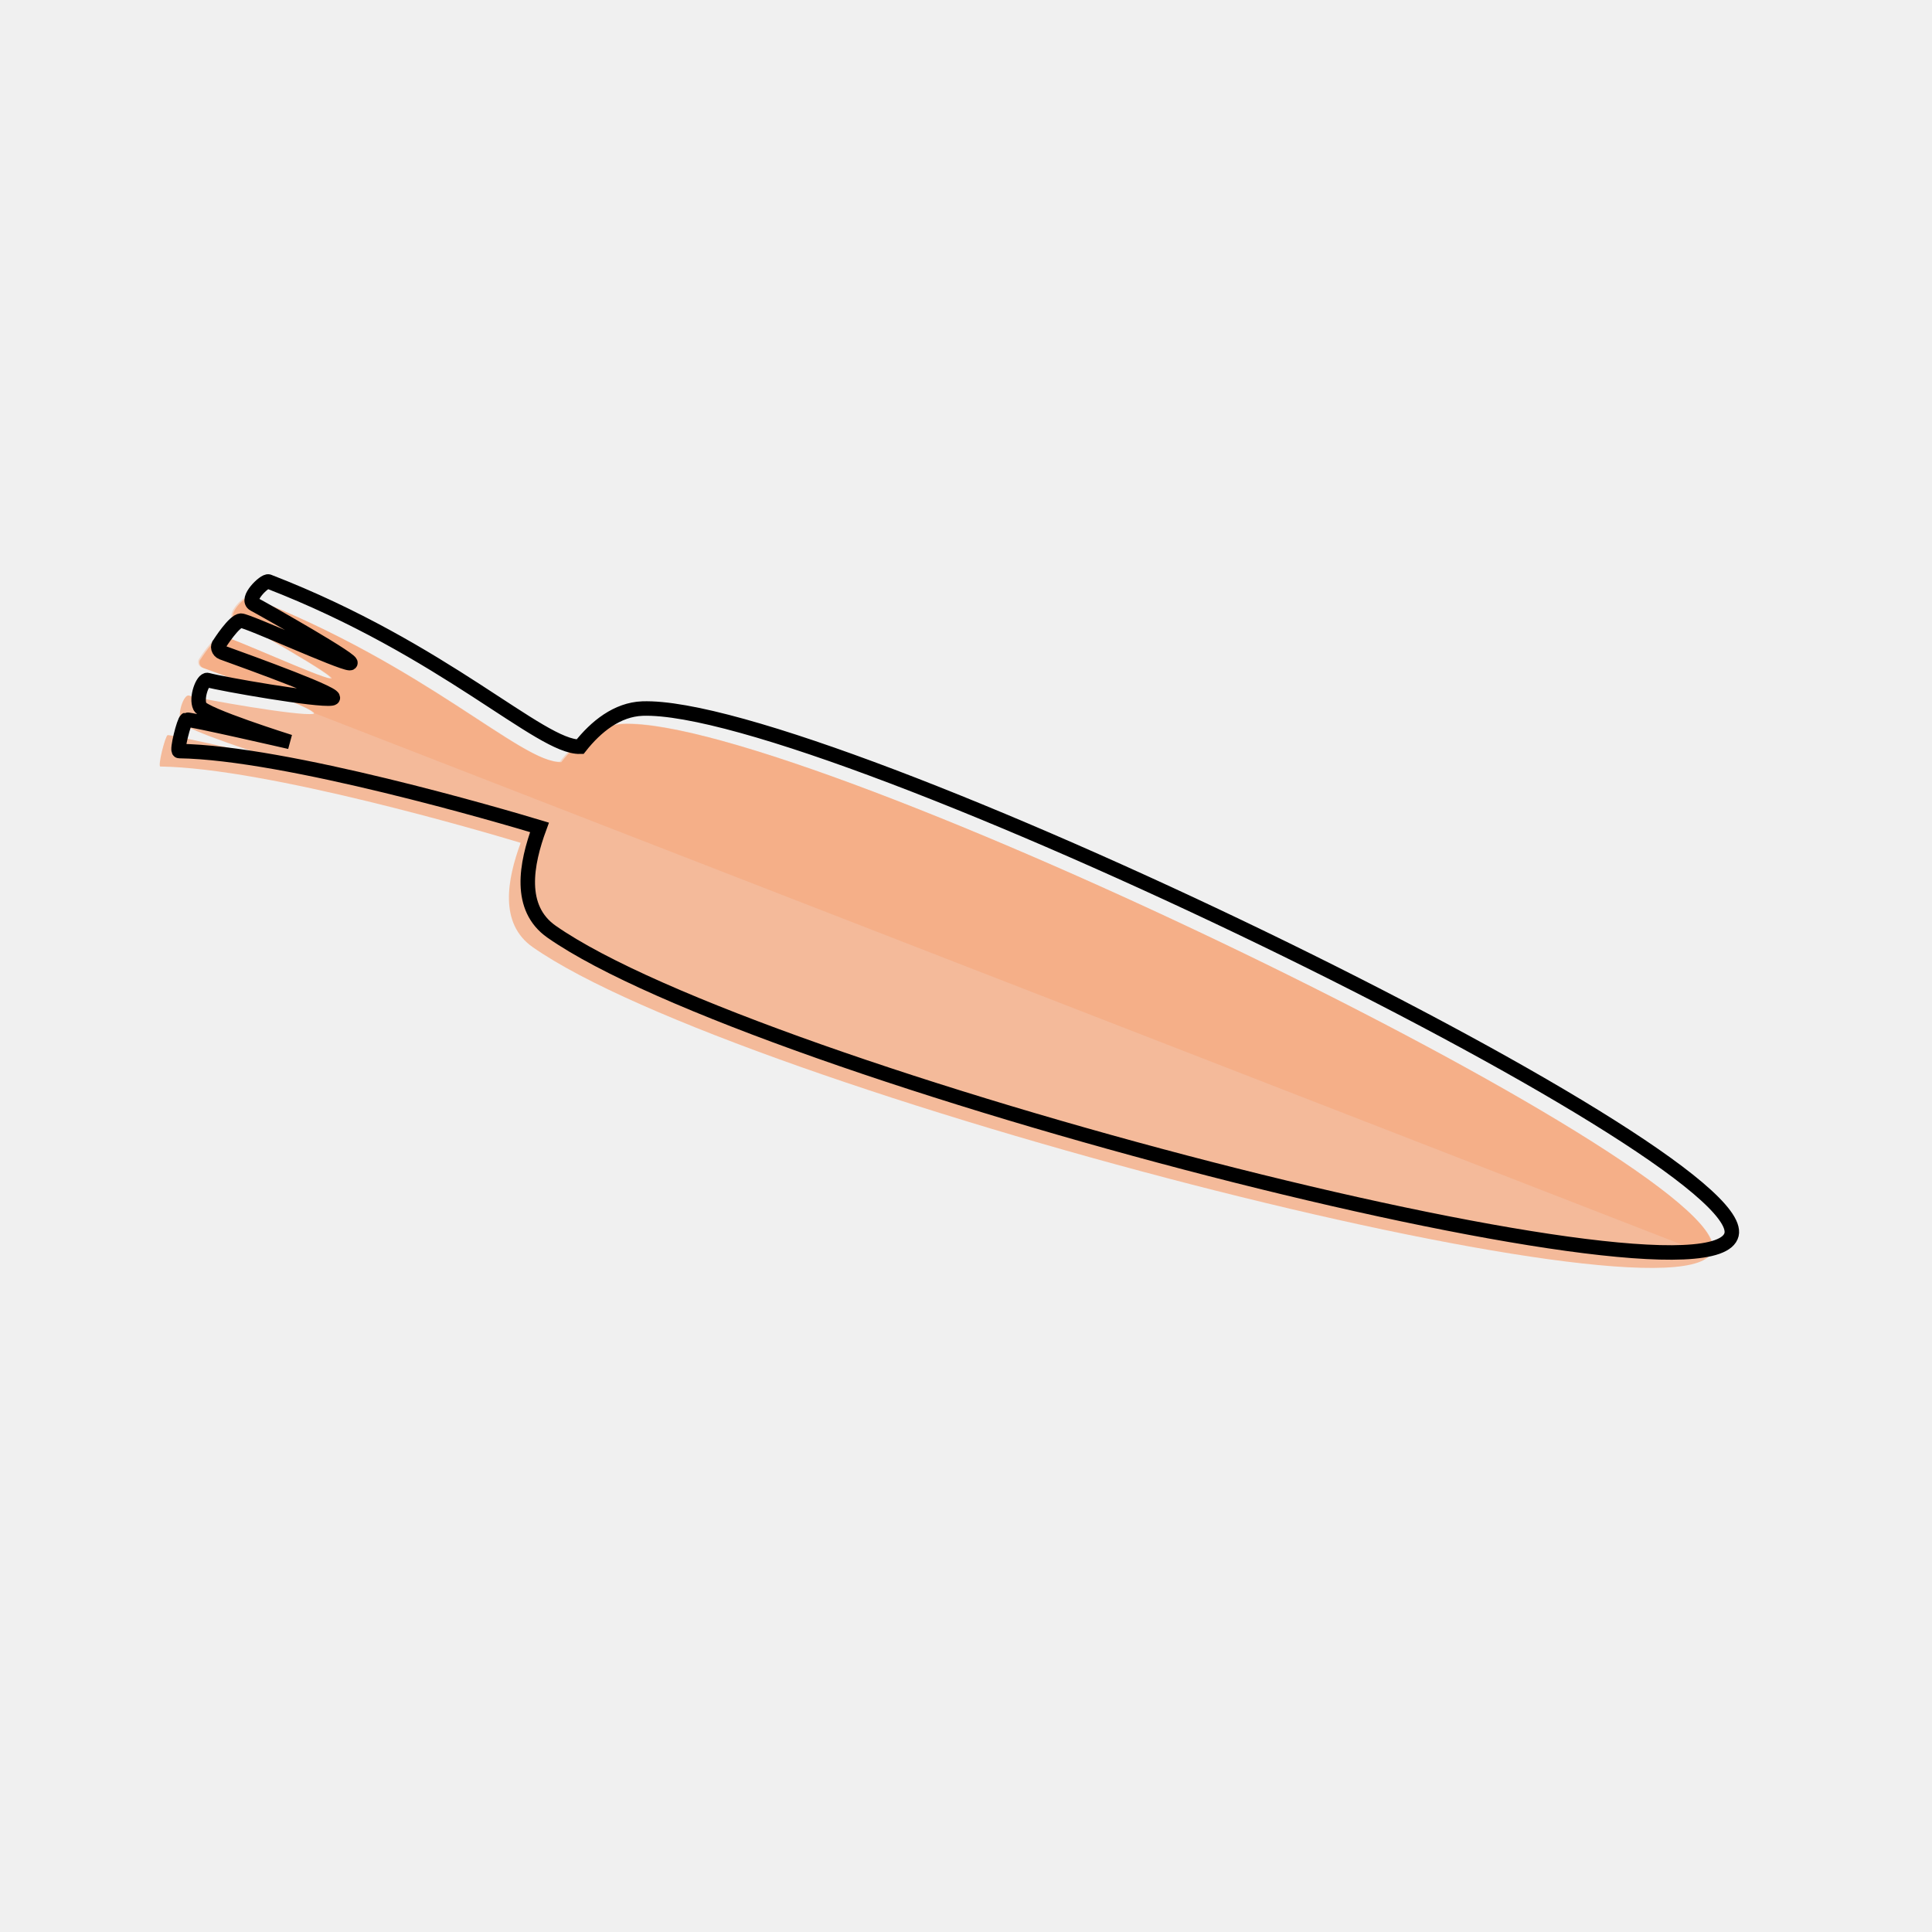
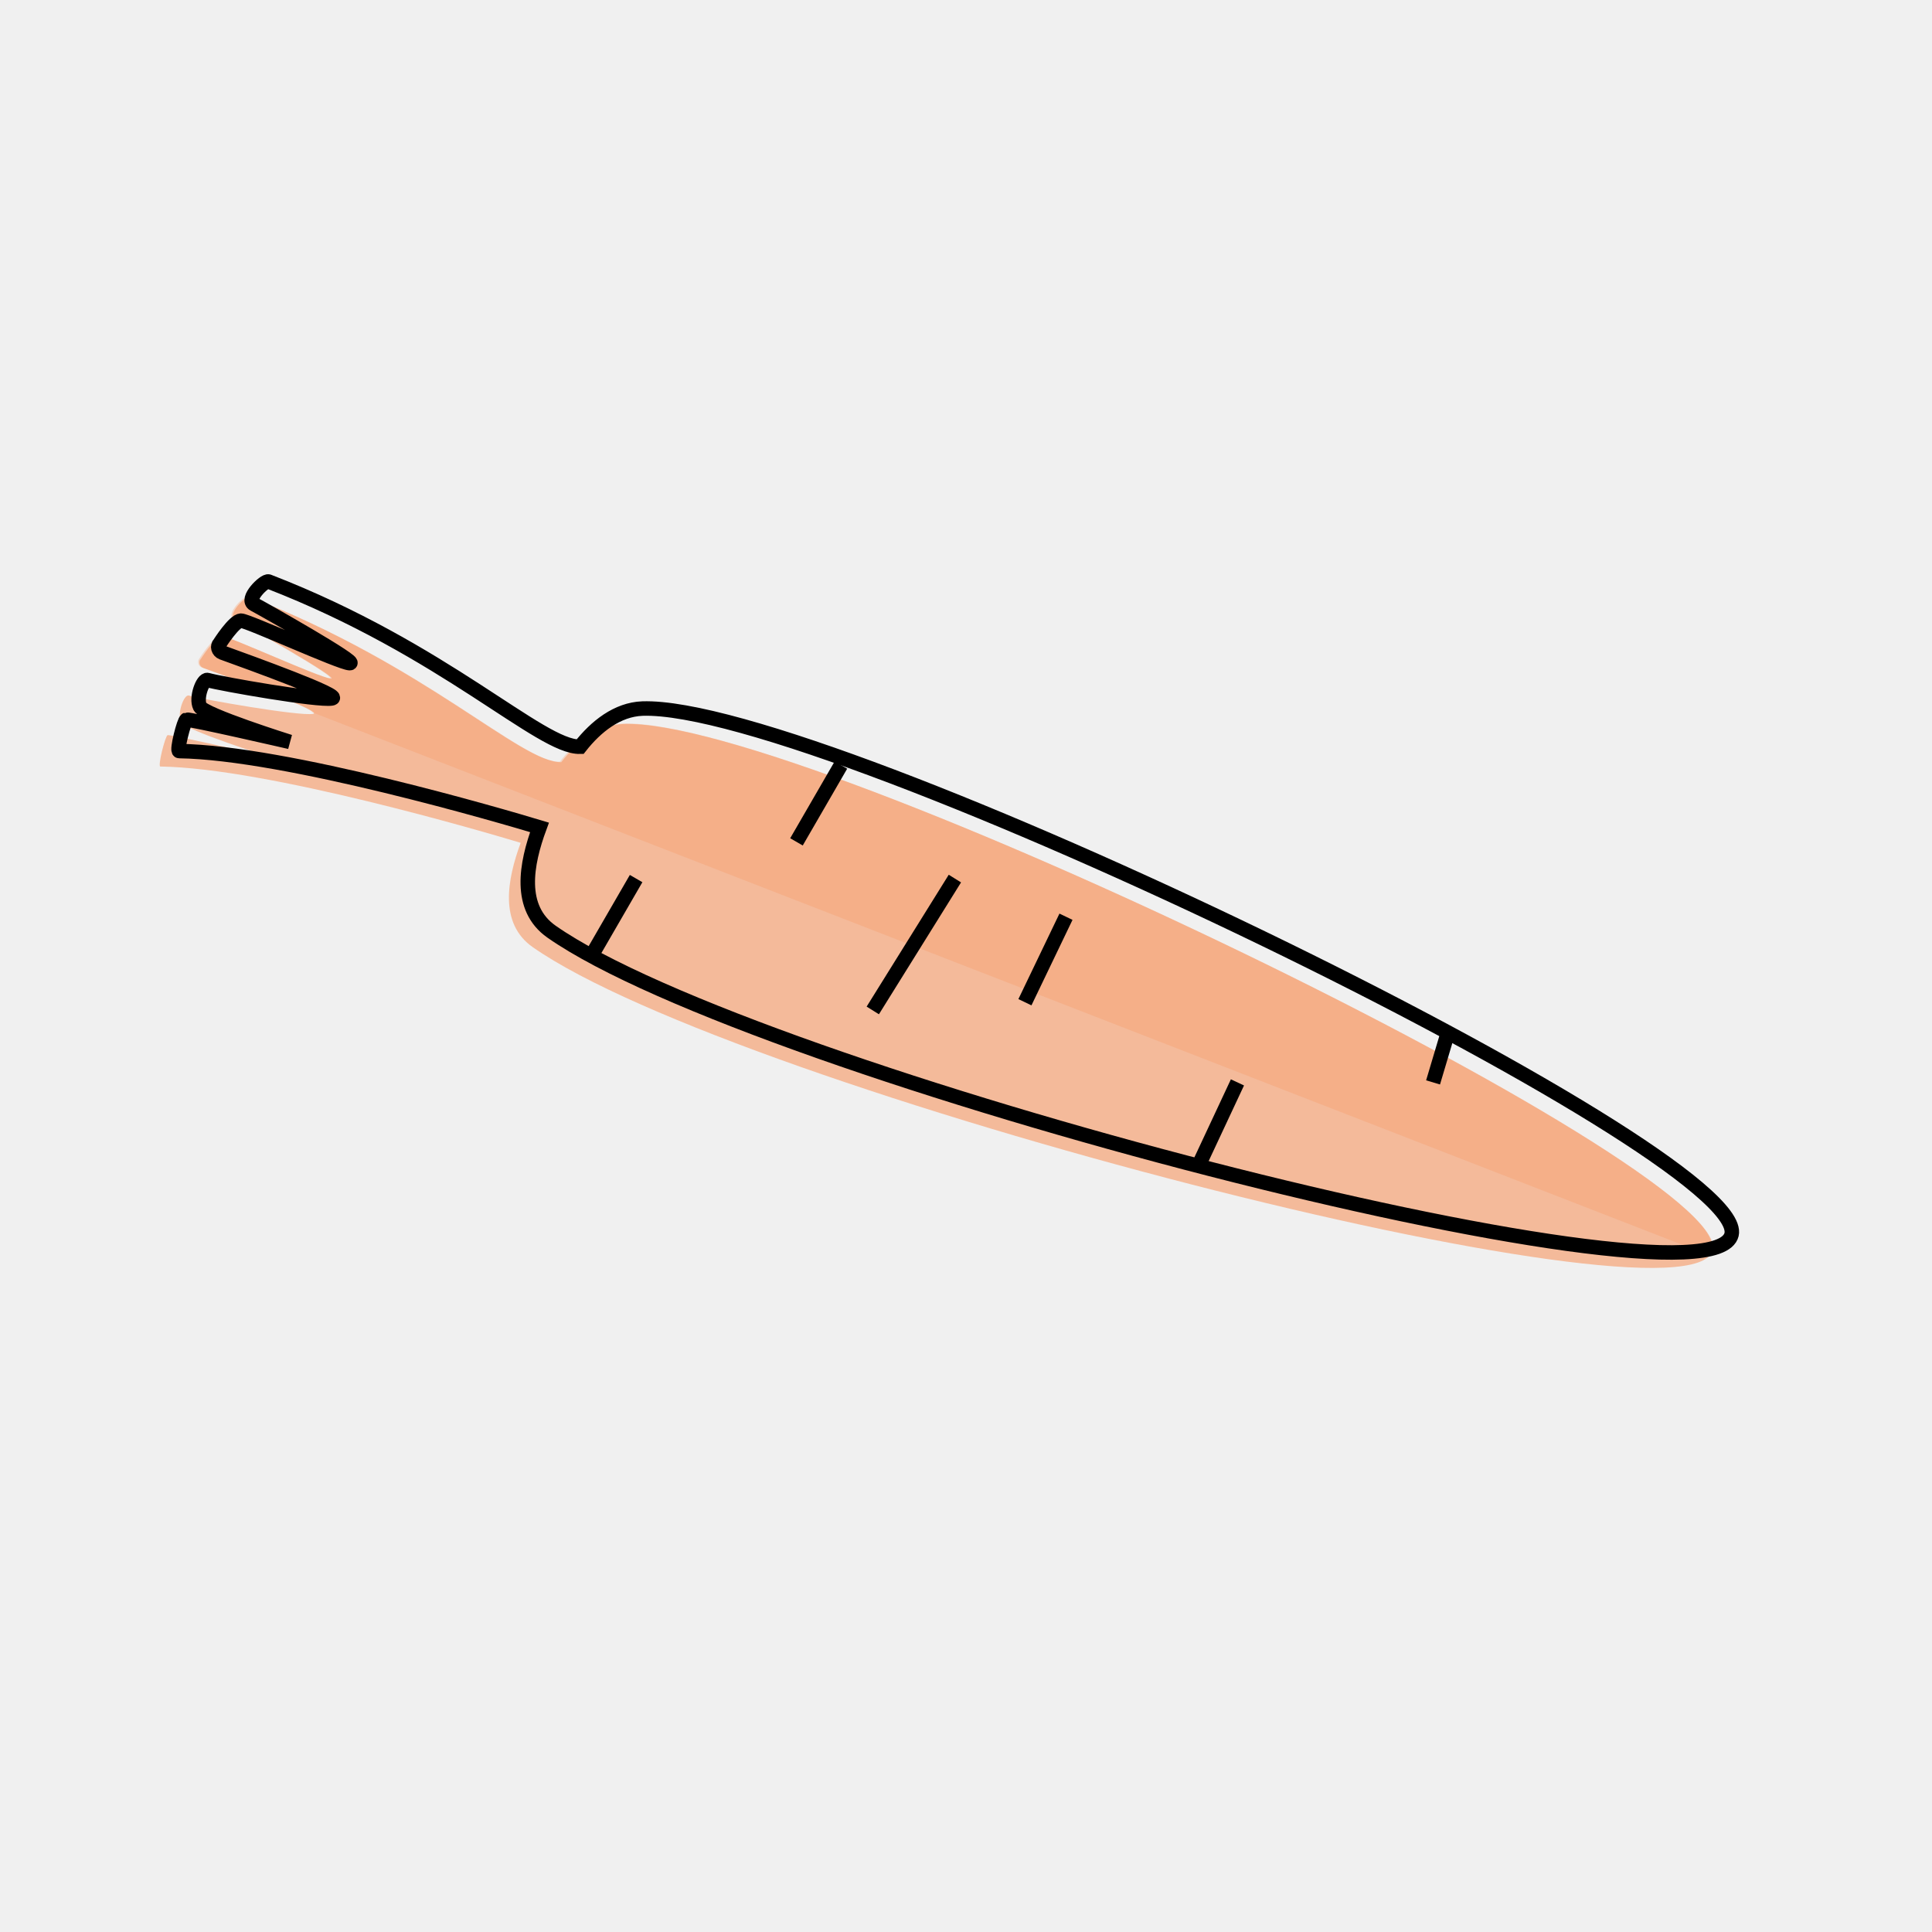
<svg xmlns="http://www.w3.org/2000/svg" version="1.1" x="0px" y="0px" viewBox="0 0 400 400" style="enable-background:new 0 0 400 400;" xml:space="preserve">
  <style type="text/css">
	.st0{fill:#F79761;}
	.st1{fill:#F79661;}
	.st2{opacity:0.6;fill:#F79661;}
	.st3{opacity:0.39;fill:#D07F52;}
	.st4{fill:none;}
	.st5{fill:none;stroke:#000000;stroke-width:3;stroke-miterlimit:10;}
	.st6{opacity:0.63;}
	.st7{opacity:0.52;}
	.st8{opacity:0.62;}
	.st9{fill:none;stroke:#000000;stroke-width:3.659;stroke-miterlimit:10;}
	.st10{opacity:0.59;}
	.st11{opacity:0.51;}
	.st12{opacity:0.6;}
	.st13{opacity:0.51;fill:#F79661;}
	.st14{fill:none;stroke:#000000;stroke-width:2.698;stroke-miterlimit:10;}
	.st15{opacity:0.61;fill:#F79761;}
	.st16{opacity:0.61;fill:none;stroke:#000000;stroke-width:4;stroke-miterlimit:10;}
	.st17{fill:none;stroke:#000000;stroke-width:4;stroke-miterlimit:10;}
	.st18{opacity:0.43;fill:#793919;}
	.st19{opacity:0.68;fill:#793919;}
	.st20{fill:none;stroke:#000000;stroke-width:2;stroke-miterlimit:10;}
	.st21{fill:none;stroke:#000000;stroke-width:4.235;stroke-miterlimit:10;}
	.st22{fill:none;stroke:#000000;stroke-width:2.547;stroke-miterlimit:10;}
	.st23{fill:none;stroke:#414042;stroke-width:2.89;stroke-miterlimit:10;}
	.st24{fill:none;stroke:#414042;stroke-width:1.066;stroke-miterlimit:10;}
	.st25{fill:none;stroke:#000000;stroke-width:1.248;stroke-miterlimit:10;}
	.st26{fill:none;stroke:#414042;stroke-width:1.5;stroke-miterlimit:10;}
	.st27{fill:none;stroke:#414042;stroke-width:1.487;stroke-miterlimit:10;}
	.st28{fill:none;stroke:#414042;stroke-width:1.046;stroke-miterlimit:10;}
	.st29{fill:#FFFFFF;}
	.st30{fill:none;stroke:#414042;stroke-width:12.155;stroke-miterlimit:10;}
	.st31{opacity:0.8;fill:#F79661;}
	.st32{opacity:0.68;fill:#F79661;}
	.st33{fill:none;stroke:#414042;stroke-width:3;stroke-miterlimit:10;}
</style>
  <g id="Layer_4">
</g>
  <g id="Layer_1">
</g>
  <g id="_x3C_Layer_x3E_">
    <path class="st2" d="M129.1,149.9c-5.2,0.2-9.6,3.7-12.9,7.9c-8.2,0.2-28-20.1-64.5-34.2c-0.8-0.3-4.9,3.7-3,4.7   c1.9,1,21.9,12.3,19.8,12.2c-2.1-0.1-21.1-8.8-22.5-8.8c-1.4,0-4.4,4.7-4.4,4.7c-0.6,0.6-0.3,1.6,0.5,1.9   c5.8,2.1,25.2,9.1,22.7,9.5c-2.9,0.5-22.9-3-25.7-3.8c-1-0.3-2.5,3.7-1.6,5.5c0.8,1.7,18.6,7.3,18.6,7.3s-20.9-4.8-21.4-4.6   c-0.5,0.2-2.1,6.5-1.5,6.5c22,0.3,67,13.5,74.6,15.8c-2.8,7.6-4.5,16.7,2.5,21.6c42.2,29.5,240,80.6,244.3,62.7   C358.6,241.6,166.9,148.5,129.1,149.9z" />
    <g class="st12">
      <path class="st13" d="M41.8,138.2c5.4,1.9,22.4,8.1,22.9,9.3l288.7,112.2c0.5-0.3,0.8-0.7,0.9-1.2c4.1-17-187.7-110.1-225.5-108.7    c-5.2,0.2-9.6,3.7-12.9,7.9c-8.2,0.2-28-20.1-64.5-34.2c-0.8-0.3-4.9,3.7-3,4.7c1.9,1,21.9,12.3,19.8,12.2    c-2.1-0.1-21.1-8.8-22.5-8.8c-1.4,0-4.4,4.7-4.4,4.7C40.8,136.9,41,137.9,41.8,138.2z" />
    </g>
    <path class="st5" d="M133,146.7c-5.2,0.2-9.6,3.7-12.9,7.9c-8.2,0.2-28-20.1-64.5-34.2c-0.8-0.3-4.9,3.7-3,4.7   c1.9,1,21.9,12.3,19.8,12.2c-2.1-0.1-21.1-8.8-22.5-8.8c-1.4,0-4.4,4.7-4.4,4.7c-0.6,0.6-0.3,1.6,0.5,1.9   c5.8,2.1,25.2,9.1,22.7,9.5c-2.9,0.5-22.9-3-25.7-3.8c-1-0.3-2.5,3.7-1.6,5.5c0.8,1.7,18.6,7.3,18.6,7.3s-20.9-4.8-21.4-4.6   c-0.5,0.2-2.1,6.5-1.5,6.5c22,0.3,67,13.5,74.6,15.8c-2.8,7.6-4.5,16.7,2.5,21.6c42.2,29.5,240,80.6,244.3,62.7   C362.5,238.5,170.8,145.4,133,146.7z" />
  </g>
  <g id="Layer_2">
- </g>
+     <line class="st5" x1="122.5" y1="197.8" x2="131.7" y2="181.9" />
+     <line class="st5" x1="164.9" y1="174.3" x2="174.1" y2="158.4" />
+     <line class="st5" x1="197.7" y1="181.9" x2="180.7" y2="209.2" />
+     <line class="st5" x1="220.7" y1="189.8" x2="212.2" y2="207.5" />
+     <line class="st5" x1="248.2" y1="241.2" x2="256.2" y2="224.1" />
+     <line class="st5" x1="299.8" y1="213.7" x2="296.7" y2="224.1" />
+   </g>
  <g id="Isolation_Mode">
</g>
</svg>
